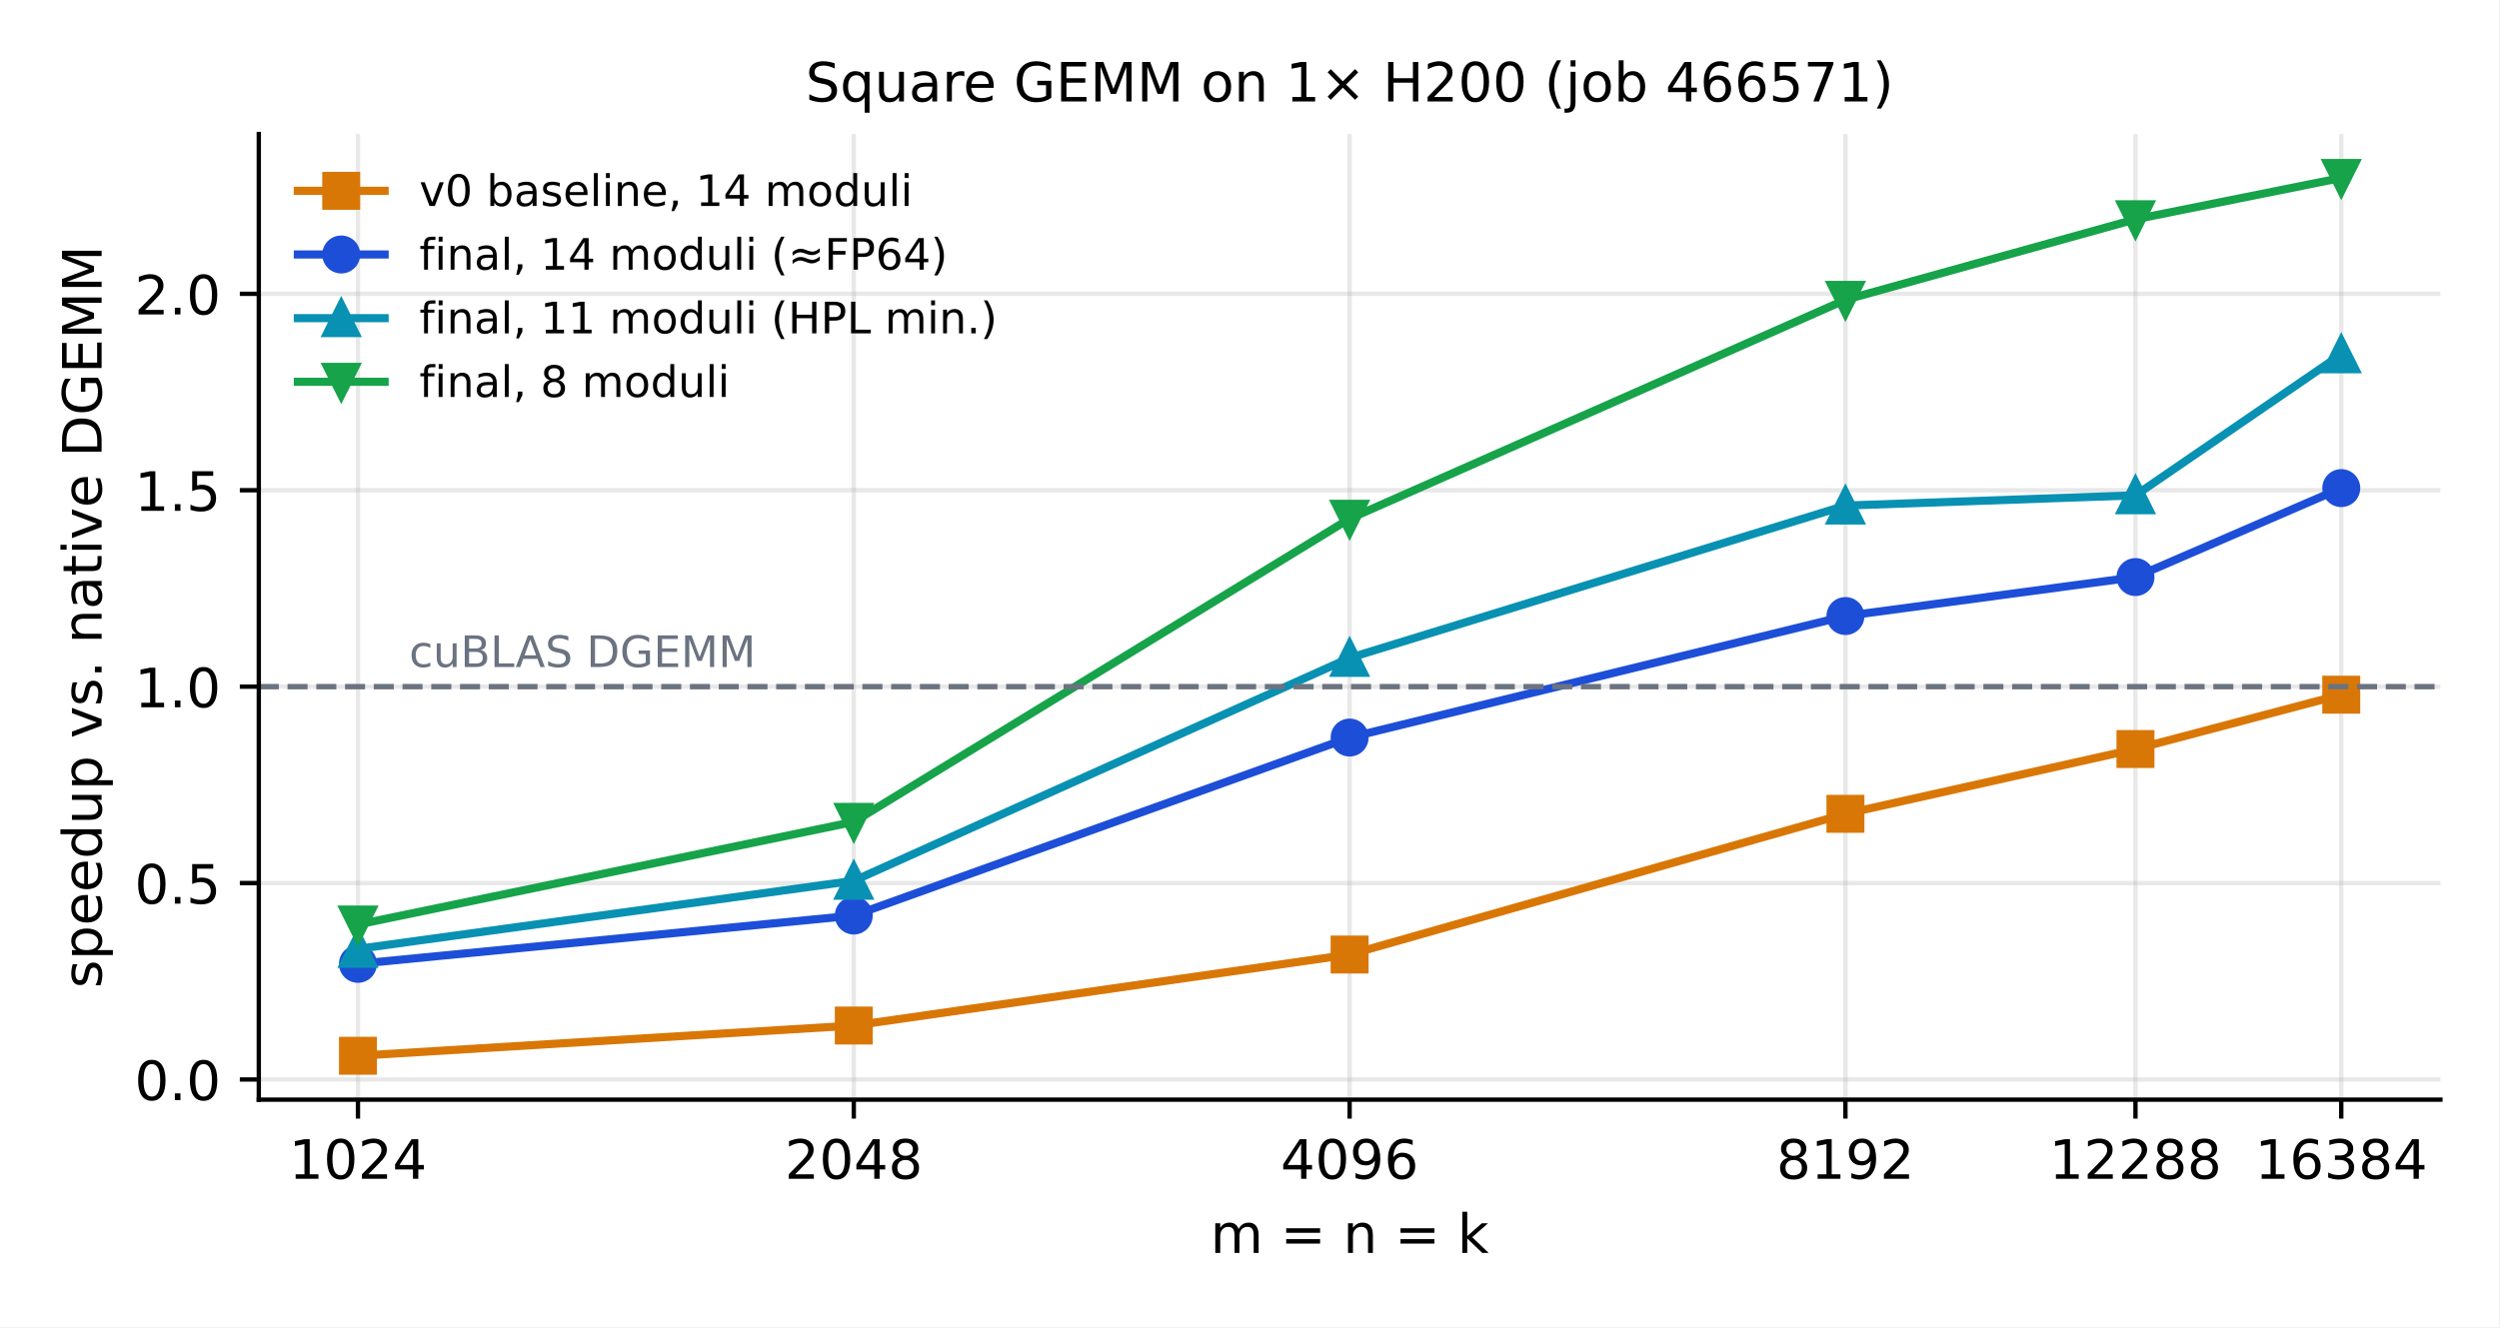
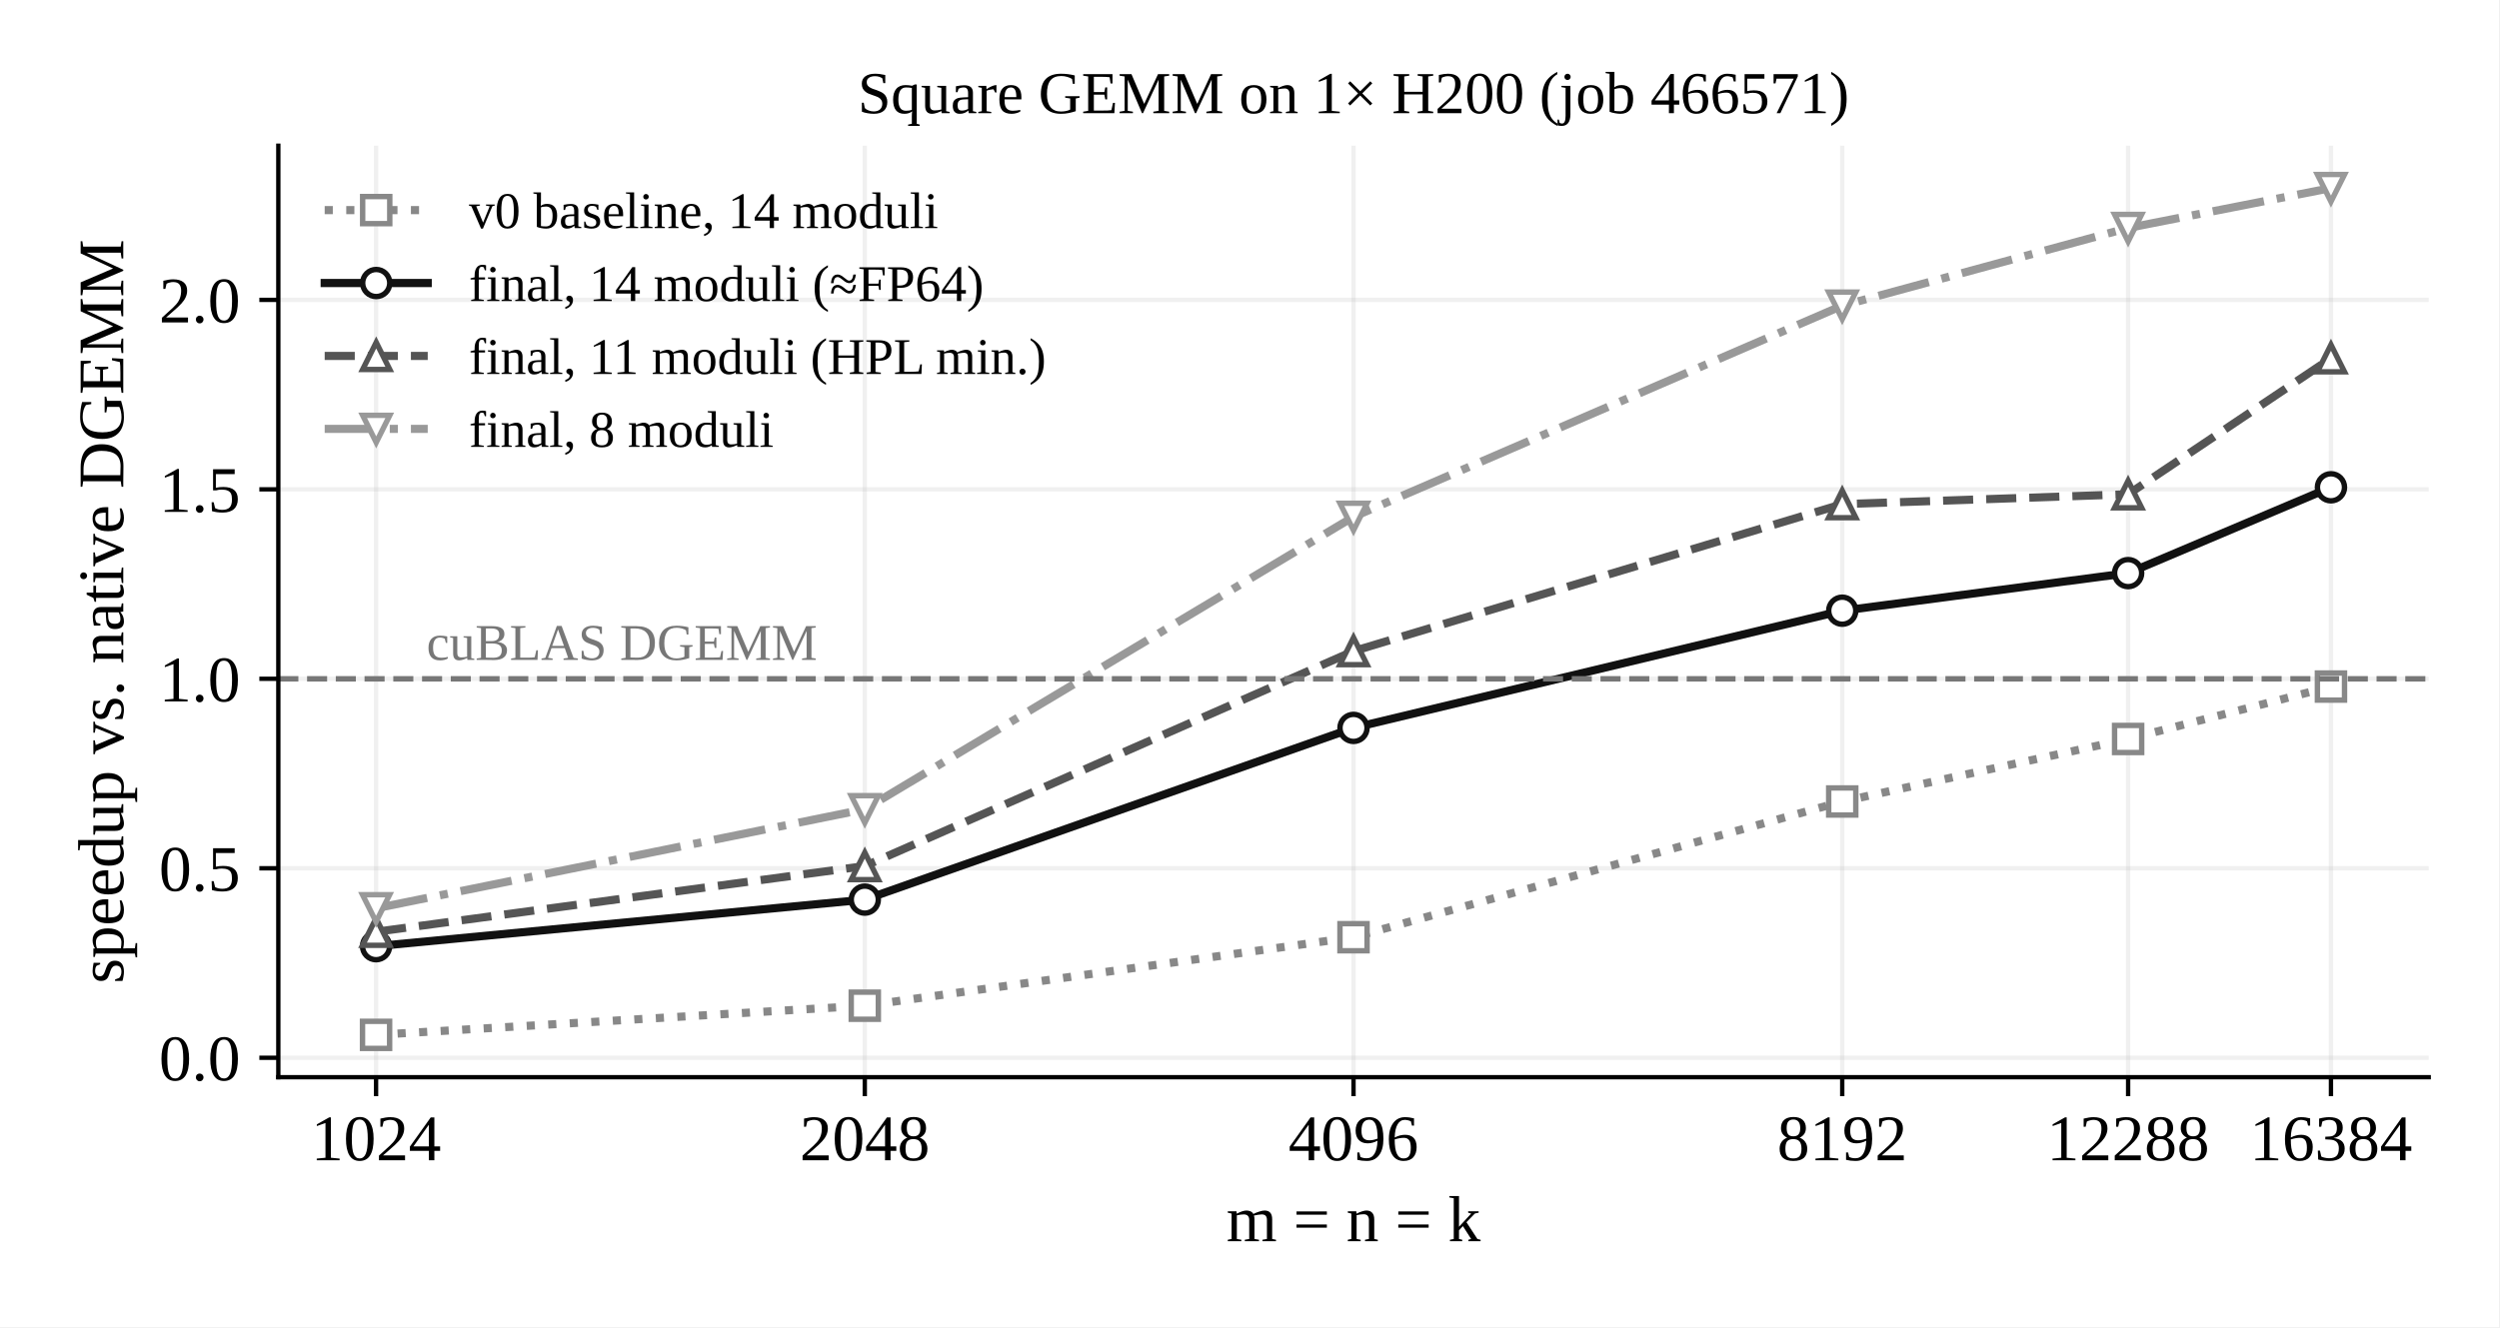
<svg xmlns="http://www.w3.org/2000/svg" xmlns:xlink="http://www.w3.org/1999/xlink" width="460.8pt" height="244.8pt" viewBox="0 0 460.8 244.8" version="1.1">
  <defs>
    <style type="text/css">*{stroke-linejoin: round; stroke-linecap: butt}</style>
  </defs>
  <g id="figure_1">
    <g id="patch_1">
      <path d="M 0 244.8  L 460.8 244.8  L 460.8 0  L 0 0  z " style="fill: #ffffff" />
    </g>
    <g id="axes_1">
      <g id="patch_2">
-         <path d="M 47.72 202.84  L 450 202.84  L 450 24.72  L 47.72 24.72  z " style="fill: #ffffff" />
+         <path d="M 51.32 198.7  L 447.84 198.7  L 447.84 26.88  L 51.32 26.88  z " style="fill: #ffffff" />
      </g>
      <g id="matplotlib.axis_1">
        <g id="xtick_1">
          <g id="line2d_1">
-             <path d="M 66.005 202.84  L 66.005 24.72  " clip-path="url(#pf06befe416)" style="fill: none; stroke: #b0b0b0; stroke-opacity: 0.3; stroke-width: 0.8; stroke-linecap: square" />
+             <path d="M 69.344 198.7  L 69.344 26.88  " clip-path="url(#p16a9a0cabf)" style="fill: none; stroke: #b0b0b0; stroke-opacity: 0.18; stroke-width: 0.8; stroke-linecap: square" />
          </g>
          <g id="line2d_2">
            <defs>
-               <path id="me79c58dc69" d="M 0 0  L 0 3.5  " style="stroke: #000000; stroke-width: 0.8" />
+               <path id="m08bb85ef86" d="M 0 0  L 0 3.5  " style="stroke: #000000; stroke-width: 0.8" />
            </defs>
            <g>
-               <use xlink:href="#me79c58dc69" x="66.005" y="202.84" style="stroke: #000000; stroke-width: 0.8" />
+               <use xlink:href="#m08bb85ef86" x="69.344" y="198.7" style="stroke: #000000; stroke-width: 0.8" />
            </g>
          </g>
          <g id="text_1">
-             <text style="font-size: 10px; font-family: 'DejaVu Sans'; text-anchor: middle" x="66.005" y="217.438" transform="rotate(-0 66.00545 217.4384)">1024</text>
+             <text style="font-size: 12px; font-family: 'Times New Roman'; text-anchor: middle" x="69.344" y="214.02" transform="rotate(-0 69.34364 214.0203)">1024</text>
          </g>
        </g>
        <g id="xtick_2">
          <g id="line2d_3">
-             <path d="M 157.433 202.84  L 157.433 24.72  " clip-path="url(#pf06befe416)" style="fill: none; stroke: #b0b0b0; stroke-opacity: 0.3; stroke-width: 0.8; stroke-linecap: square" />
+             <path d="M 159.462 198.7  L 159.462 26.88  " clip-path="url(#p16a9a0cabf)" style="fill: none; stroke: #b0b0b0; stroke-opacity: 0.18; stroke-width: 0.8; stroke-linecap: square" />
          </g>
          <g id="line2d_4">
            <g>
-               <use xlink:href="#me79c58dc69" x="157.433" y="202.84" style="stroke: #000000; stroke-width: 0.8" />
+               <use xlink:href="#m08bb85ef86" x="159.462" y="198.7" style="stroke: #000000; stroke-width: 0.8" />
            </g>
          </g>
          <g id="text_2">
-             <text style="font-size: 10px; font-family: 'DejaVu Sans'; text-anchor: middle" x="157.433" y="217.438" transform="rotate(-0 157.4327 217.4384)">2048</text>
+             <text style="font-size: 12px; font-family: 'Times New Roman'; text-anchor: middle" x="159.462" y="214.02" transform="rotate(-0 159.4618 214.0203)">2048</text>
          </g>
        </g>
        <g id="xtick_3">
          <g id="line2d_5">
-             <path d="M 248.86 202.84  L 248.86 24.72  " clip-path="url(#pf06befe416)" style="fill: none; stroke: #b0b0b0; stroke-opacity: 0.3; stroke-width: 0.8; stroke-linecap: square" />
+             <path d="M 249.58 198.7  L 249.58 26.88  " clip-path="url(#p16a9a0cabf)" style="fill: none; stroke: #b0b0b0; stroke-opacity: 0.18; stroke-width: 0.8; stroke-linecap: square" />
          </g>
          <g id="line2d_6">
            <g>
-               <use xlink:href="#me79c58dc69" x="248.86" y="202.84" style="stroke: #000000; stroke-width: 0.8" />
+               <use xlink:href="#m08bb85ef86" x="249.58" y="198.7" style="stroke: #000000; stroke-width: 0.8" />
            </g>
          </g>
          <g id="text_3">
-             <text style="font-size: 10px; font-family: 'DejaVu Sans'; text-anchor: middle" x="248.86" y="217.438" transform="rotate(-0 248.86 217.4384)">4096</text>
+             <text style="font-size: 12px; font-family: 'Times New Roman'; text-anchor: middle" x="249.58" y="214.02" transform="rotate(-0 249.58 214.0203)">4096</text>
          </g>
        </g>
        <g id="xtick_4">
          <g id="line2d_7">
-             <path d="M 340.287 202.84  L 340.287 24.72  " clip-path="url(#pf06befe416)" style="fill: none; stroke: #b0b0b0; stroke-opacity: 0.3; stroke-width: 0.8; stroke-linecap: square" />
+             <path d="M 339.698 198.7  L 339.698 26.88  " clip-path="url(#p16a9a0cabf)" style="fill: none; stroke: #b0b0b0; stroke-opacity: 0.18; stroke-width: 0.8; stroke-linecap: square" />
          </g>
          <g id="line2d_8">
            <g>
-               <use xlink:href="#me79c58dc69" x="340.287" y="202.84" style="stroke: #000000; stroke-width: 0.8" />
+               <use xlink:href="#m08bb85ef86" x="339.698" y="198.7" style="stroke: #000000; stroke-width: 0.8" />
            </g>
          </g>
          <g id="text_4">
-             <text style="font-size: 10px; font-family: 'DejaVu Sans'; text-anchor: middle" x="340.287" y="217.438" transform="rotate(-0 340.2873 217.4384)">8192</text>
+             <text style="font-size: 12px; font-family: 'Times New Roman'; text-anchor: middle" x="339.698" y="214.02" transform="rotate(-0 339.6982 214.0203)">8192</text>
          </g>
        </g>
        <g id="xtick_5">
          <g id="line2d_9">
-             <path d="M 393.769 202.84  L 393.769 24.72  " clip-path="url(#pf06befe416)" style="fill: none; stroke: #b0b0b0; stroke-opacity: 0.3; stroke-width: 0.8; stroke-linecap: square" />
+             <path d="M 392.414 198.7  L 392.414 26.88  " clip-path="url(#p16a9a0cabf)" style="fill: none; stroke: #b0b0b0; stroke-opacity: 0.18; stroke-width: 0.8; stroke-linecap: square" />
          </g>
          <g id="line2d_10">
            <g>
-               <use xlink:href="#me79c58dc69" x="393.769" y="202.84" style="stroke: #000000; stroke-width: 0.8" />
+               <use xlink:href="#m08bb85ef86" x="392.414" y="198.7" style="stroke: #000000; stroke-width: 0.8" />
            </g>
          </g>
          <g id="text_5">
-             <text style="font-size: 10px; font-family: 'DejaVu Sans'; text-anchor: middle" x="393.769" y="217.438" transform="rotate(-0 393.7688 217.4384)">12288</text>
+             <text style="font-size: 12px; font-family: 'Times New Roman'; text-anchor: middle" x="392.414" y="214.02" transform="rotate(-0 392.4139 214.0203)">12288</text>
          </g>
        </g>
        <g id="xtick_6">
          <g id="line2d_11">
-             <path d="M 431.715 202.84  L 431.715 24.72  " clip-path="url(#pf06befe416)" style="fill: none; stroke: #b0b0b0; stroke-opacity: 0.3; stroke-width: 0.8; stroke-linecap: square" />
+             <path d="M 429.816 198.7  L 429.816 26.88  " clip-path="url(#p16a9a0cabf)" style="fill: none; stroke: #b0b0b0; stroke-opacity: 0.18; stroke-width: 0.8; stroke-linecap: square" />
          </g>
          <g id="line2d_12">
            <g>
-               <use xlink:href="#me79c58dc69" x="431.715" y="202.84" style="stroke: #000000; stroke-width: 0.8" />
+               <use xlink:href="#m08bb85ef86" x="429.816" y="198.7" style="stroke: #000000; stroke-width: 0.8" />
            </g>
          </g>
          <g id="text_6">
-             <text style="font-size: 10px; font-family: 'DejaVu Sans'; text-anchor: middle" x="431.715" y="217.438" transform="rotate(-0 431.7145 217.4384)">16384</text>
+             <text style="font-size: 12px; font-family: 'Times New Roman'; text-anchor: middle" x="429.816" y="214.02" transform="rotate(-0 429.8164 214.0203)">16384</text>
          </g>
        </g>
        <g id="text_7">
-           <text style="font-size: 10px; font-family: 'DejaVu Sans'; text-anchor: middle" x="248.86" y="231.117" transform="rotate(-0 248.86 231.1166)">m = n = k</text>
+           <text style="font-size: 12px; font-family: 'Times New Roman'; text-anchor: middle" x="249.58" y="228.943" transform="rotate(-0 249.58 228.9427)">m = n = k</text>
        </g>
      </g>
      <g id="matplotlib.axis_2">
        <g id="ytick_1">
          <g id="line2d_13">
-             <path d="M 47.72 199.12  L 450 199.12  " clip-path="url(#pf06befe416)" style="fill: none; stroke: #b0b0b0; stroke-opacity: 0.3; stroke-width: 0.8; stroke-linecap: square" />
+             <path d="M 51.32 195.111  L 447.84 195.111  " clip-path="url(#p16a9a0cabf)" style="fill: none; stroke: #b0b0b0; stroke-opacity: 0.18; stroke-width: 0.8; stroke-linecap: square" />
          </g>
          <g id="line2d_14">
            <defs>
-               <path id="m31839ed62e" d="M 0 0  L -3.5 0  " style="stroke: #000000; stroke-width: 0.8" />
+               <path id="m490e63fbd7" d="M 0 0  L -3.5 0  " style="stroke: #000000; stroke-width: 0.8" />
            </defs>
            <g>
-               <use xlink:href="#m31839ed62e" x="47.72" y="199.12" style="stroke: #000000; stroke-width: 0.8" />
+               <use xlink:href="#m490e63fbd7" x="51.32" y="195.111" style="stroke: #000000; stroke-width: 0.8" />
            </g>
          </g>
          <g id="text_8">
-             <text style="font-size: 10px; font-family: 'DejaVu Sans'; text-anchor: end" x="40.72" y="202.919" transform="rotate(-0 40.72 202.9189)">0.0</text>
+             <text style="font-size: 12px; font-family: 'Times New Roman'; text-anchor: end" x="44.32" y="199.271" transform="rotate(-0 44.32 199.2714)">0.0</text>
          </g>
        </g>
        <g id="ytick_2">
          <g id="line2d_15">
-             <path d="M 47.72 162.889  L 450 162.889  " clip-path="url(#pf06befe416)" style="fill: none; stroke: #b0b0b0; stroke-opacity: 0.3; stroke-width: 0.8; stroke-linecap: square" />
+             <path d="M 51.32 160.162  L 447.84 160.162  " clip-path="url(#p16a9a0cabf)" style="fill: none; stroke: #b0b0b0; stroke-opacity: 0.18; stroke-width: 0.8; stroke-linecap: square" />
          </g>
          <g id="line2d_16">
            <g>
-               <use xlink:href="#m31839ed62e" x="47.72" y="162.889" style="stroke: #000000; stroke-width: 0.8" />
+               <use xlink:href="#m490e63fbd7" x="51.32" y="160.162" style="stroke: #000000; stroke-width: 0.8" />
            </g>
          </g>
          <g id="text_9">
-             <text style="font-size: 10px; font-family: 'DejaVu Sans'; text-anchor: end" x="40.72" y="166.688" transform="rotate(-0 40.72 166.688)">0.5</text>
+             <text style="font-size: 12px; font-family: 'Times New Roman'; text-anchor: end" x="44.32" y="164.322" transform="rotate(-0 44.32 164.322)">0.5</text>
          </g>
        </g>
        <g id="ytick_3">
          <g id="line2d_17">
-             <path d="M 47.72 126.658  L 450 126.658  " clip-path="url(#pf06befe416)" style="fill: none; stroke: #b0b0b0; stroke-opacity: 0.3; stroke-width: 0.8; stroke-linecap: square" />
+             <path d="M 51.32 125.213  L 447.84 125.213  " clip-path="url(#p16a9a0cabf)" style="fill: none; stroke: #b0b0b0; stroke-opacity: 0.18; stroke-width: 0.8; stroke-linecap: square" />
          </g>
          <g id="line2d_18">
            <g>
-               <use xlink:href="#m31839ed62e" x="47.72" y="126.658" style="stroke: #000000; stroke-width: 0.8" />
+               <use xlink:href="#m490e63fbd7" x="51.32" y="125.213" style="stroke: #000000; stroke-width: 0.8" />
            </g>
          </g>
          <g id="text_10">
-             <text style="font-size: 10px; font-family: 'DejaVu Sans'; text-anchor: end" x="40.72" y="130.457" transform="rotate(-0 40.72 130.4572)">1.0</text>
+             <text style="font-size: 12px; font-family: 'Times New Roman'; text-anchor: end" x="44.32" y="129.373" transform="rotate(-0 44.32 129.3727)">1.0</text>
          </g>
        </g>
        <g id="ytick_4">
          <g id="line2d_19">
-             <path d="M 47.72 90.427  L 450 90.427  " clip-path="url(#pf06befe416)" style="fill: none; stroke: #b0b0b0; stroke-opacity: 0.3; stroke-width: 0.8; stroke-linecap: square" />
+             <path d="M 51.32 90.263  L 447.84 90.263  " clip-path="url(#p16a9a0cabf)" style="fill: none; stroke: #b0b0b0; stroke-opacity: 0.18; stroke-width: 0.8; stroke-linecap: square" />
          </g>
          <g id="line2d_20">
            <g>
-               <use xlink:href="#m31839ed62e" x="47.72" y="90.427" style="stroke: #000000; stroke-width: 0.8" />
+               <use xlink:href="#m490e63fbd7" x="51.32" y="90.263" style="stroke: #000000; stroke-width: 0.8" />
            </g>
          </g>
          <g id="text_11">
-             <text style="font-size: 10px; font-family: 'DejaVu Sans'; text-anchor: end" x="40.72" y="94.226" transform="rotate(-0 40.72 94.2264)">1.5</text>
+             <text style="font-size: 12px; font-family: 'Times New Roman'; text-anchor: end" x="44.32" y="94.423" transform="rotate(-0 44.32 94.42332)">1.5</text>
          </g>
        </g>
        <g id="ytick_5">
          <g id="line2d_21">
-             <path d="M 47.72 54.196  L 450 54.196  " clip-path="url(#pf06befe416)" style="fill: none; stroke: #b0b0b0; stroke-opacity: 0.3; stroke-width: 0.8; stroke-linecap: square" />
+             <path d="M 51.32 55.314  L 447.84 55.314  " clip-path="url(#p16a9a0cabf)" style="fill: none; stroke: #b0b0b0; stroke-opacity: 0.18; stroke-width: 0.8; stroke-linecap: square" />
          </g>
          <g id="line2d_22">
            <g>
-               <use xlink:href="#m31839ed62e" x="47.72" y="54.196" style="stroke: #000000; stroke-width: 0.8" />
+               <use xlink:href="#m490e63fbd7" x="51.32" y="55.314" style="stroke: #000000; stroke-width: 0.8" />
            </g>
          </g>
          <g id="text_12">
-             <text style="font-size: 10px; font-family: 'DejaVu Sans'; text-anchor: end" x="40.72" y="57.996" transform="rotate(-0 40.72 57.99559)">2.0</text>
+             <text style="font-size: 12px; font-family: 'Times New Roman'; text-anchor: end" x="44.32" y="59.474" transform="rotate(-0 44.32 59.47396)">2.0</text>
          </g>
        </g>
        <g id="text_13">
-           <text style="font-size: 10px; font-family: 'DejaVu Sans'; text-anchor: middle" x="18.737" y="113.78" transform="rotate(-90 18.73719 113.78)">speedup vs. native DGEMM</text>
+           <text style="font-size: 12px; font-family: 'Times New Roman'; text-anchor: middle" x="22.73" y="112.79" transform="rotate(-90 22.73016 112.79)">speedup vs. native DGEMM</text>
        </g>
      </g>
      <g id="line2d_23">
-         <path d="M 66.005 194.744  L 157.433 189.169  L 248.86 176.072  L 340.287 150.117  L 393.769 138.164  L 431.715 128.141  " clip-path="url(#pf06befe416)" style="fill: none; stroke: #d97706; stroke-width: 1.5; stroke-linecap: square" />
-         <defs>
-           <path id="m581c0db065" d="M -3 3  L 3 3  L 3 -3  L -3 -3  z " style="stroke: #d97706; stroke-linejoin: miter" />
-         </defs>
-         <g clip-path="url(#pf06befe416)">
-           <use xlink:href="#m581c0db065" x="66.005" y="194.744" style="fill: #d97706; stroke: #d97706; stroke-linejoin: miter" />
-           <use xlink:href="#m581c0db065" x="157.433" y="189.169" style="fill: #d97706; stroke: #d97706; stroke-linejoin: miter" />
-           <use xlink:href="#m581c0db065" x="248.86" y="176.072" style="fill: #d97706; stroke: #d97706; stroke-linejoin: miter" />
-           <use xlink:href="#m581c0db065" x="340.287" y="150.117" style="fill: #d97706; stroke: #d97706; stroke-linejoin: miter" />
-           <use xlink:href="#m581c0db065" x="393.769" y="138.164" style="fill: #d97706; stroke: #d97706; stroke-linejoin: miter" />
-           <use xlink:href="#m581c0db065" x="431.715" y="128.141" style="fill: #d97706; stroke: #d97706; stroke-linejoin: miter" />
+         <path d="M 69.344 190.89  L 159.462 185.512  L 249.58 172.878  L 339.698 147.842  L 392.414 136.311  L 429.816 126.643  " clip-path="url(#p16a9a0cabf)" style="fill: none; stroke-dasharray: 1.5,2.475; stroke-dashoffset: 0; stroke: #888888; stroke-width: 1.5" />
+         <defs>
+           <path id="mcda027098b" d="M -2.5 2.5  L 2.5 2.5  L 2.5 -2.5  L -2.5 -2.5  z " style="stroke: #888888; stroke-linejoin: miter" />
+         </defs>
+         <g clip-path="url(#p16a9a0cabf)">
+           <use xlink:href="#mcda027098b" x="69.344" y="190.89" style="fill: #ffffff; stroke: #888888; stroke-linejoin: miter" />
+           <use xlink:href="#mcda027098b" x="159.462" y="185.512" style="fill: #ffffff; stroke: #888888; stroke-linejoin: miter" />
+           <use xlink:href="#mcda027098b" x="249.58" y="172.878" style="fill: #ffffff; stroke: #888888; stroke-linejoin: miter" />
+           <use xlink:href="#mcda027098b" x="339.698" y="147.842" style="fill: #ffffff; stroke: #888888; stroke-linejoin: miter" />
+           <use xlink:href="#mcda027098b" x="392.414" y="136.311" style="fill: #ffffff; stroke: #888888; stroke-linejoin: miter" />
+           <use xlink:href="#mcda027098b" x="429.816" y="126.643" style="fill: #ffffff; stroke: #888888; stroke-linejoin: miter" />
        </g>
      </g>
      <g id="line2d_24">
-         <path d="M 66.005 177.79  L 157.433 168.88  L 248.86 136.046  L 340.287 113.632  L 393.769 106.446  L 431.715 90.035  " clip-path="url(#pf06befe416)" style="fill: none; stroke: #1d4ed8; stroke-width: 1.5; stroke-linecap: square" />
-         <defs>
-           <path id="m395c1e686a" d="M 0 3  C 0.796 3 1.559 2.684 2.121 2.121  C 2.684 1.559 3 0.796 3 0  C 3 -0.796 2.684 -1.559 2.121 -2.121  C 1.559 -2.684 0.796 -3 0 -3  C -0.796 -3 -1.559 -2.684 -2.121 -2.121  C -2.684 -1.559 -3 -0.796 -3 0  C -3 0.796 -2.684 1.559 -2.121 2.121  C -1.559 2.684 -0.796 3 0 3  z " style="stroke: #1d4ed8" />
-         </defs>
-         <g clip-path="url(#pf06befe416)">
-           <use xlink:href="#m395c1e686a" x="66.005" y="177.79" style="fill: #1d4ed8; stroke: #1d4ed8" />
-           <use xlink:href="#m395c1e686a" x="157.433" y="168.88" style="fill: #1d4ed8; stroke: #1d4ed8" />
-           <use xlink:href="#m395c1e686a" x="248.86" y="136.046" style="fill: #1d4ed8; stroke: #1d4ed8" />
-           <use xlink:href="#m395c1e686a" x="340.287" y="113.632" style="fill: #1d4ed8; stroke: #1d4ed8" />
-           <use xlink:href="#m395c1e686a" x="393.769" y="106.446" style="fill: #1d4ed8; stroke: #1d4ed8" />
-           <use xlink:href="#m395c1e686a" x="431.715" y="90.035" style="fill: #1d4ed8; stroke: #1d4ed8" />
+         <path d="M 69.344 174.536  L 159.462 165.941  L 249.58 134.268  L 339.698 112.648  L 392.414 105.715  L 429.816 89.885  " clip-path="url(#p16a9a0cabf)" style="fill: none; stroke: #111111; stroke-width: 1.5; stroke-linecap: square" />
+         <defs>
+           <path id="m1966da089d" d="M 0 2.5  C 0.663 2.5 1.299 2.237 1.768 1.768  C 2.237 1.299 2.5 0.663 2.5 0  C 2.5 -0.663 2.237 -1.299 1.768 -1.768  C 1.299 -2.237 0.663 -2.5 0 -2.5  C -0.663 -2.5 -1.299 -2.237 -1.768 -1.768  C -2.237 -1.299 -2.5 -0.663 -2.5 0  C -2.5 0.663 -2.237 1.299 -1.768 1.768  C -1.299 2.237 -0.663 2.5 0 2.5  z " style="stroke: #111111" />
+         </defs>
+         <g clip-path="url(#p16a9a0cabf)">
+           <use xlink:href="#m1966da089d" x="69.344" y="174.536" style="fill: #ffffff; stroke: #111111" />
+           <use xlink:href="#m1966da089d" x="159.462" y="165.941" style="fill: #ffffff; stroke: #111111" />
+           <use xlink:href="#m1966da089d" x="249.58" y="134.268" style="fill: #ffffff; stroke: #111111" />
+           <use xlink:href="#m1966da089d" x="339.698" y="112.648" style="fill: #ffffff; stroke: #111111" />
+           <use xlink:href="#m1966da089d" x="392.414" y="105.715" style="fill: #ffffff; stroke: #111111" />
+           <use xlink:href="#m1966da089d" x="429.816" y="89.885" style="fill: #ffffff; stroke: #111111" />
        </g>
      </g>
      <g id="line2d_25">
-         <path d="M 66.005 175.03  L 157.433 162.468  L 248.86 121.363  L 340.287 93.257  L 393.769 91.367  L 431.715 65.365  " clip-path="url(#pf06befe416)" style="fill: none; stroke: #0891b2; stroke-width: 1.5; stroke-linecap: square" />
-         <defs>
-           <path id="mdcc0202c5e" d="M 0 -3  L -3 3  L 3 3  z " style="stroke: #0891b2; stroke-linejoin: miter" />
-         </defs>
-         <g clip-path="url(#pf06befe416)">
-           <use xlink:href="#mdcc0202c5e" x="66.005" y="175.03" style="fill: #0891b2; stroke: #0891b2; stroke-linejoin: miter" />
-           <use xlink:href="#mdcc0202c5e" x="157.433" y="162.468" style="fill: #0891b2; stroke: #0891b2; stroke-linejoin: miter" />
-           <use xlink:href="#mdcc0202c5e" x="248.86" y="121.363" style="fill: #0891b2; stroke: #0891b2; stroke-linejoin: miter" />
-           <use xlink:href="#mdcc0202c5e" x="340.287" y="93.257" style="fill: #0891b2; stroke: #0891b2; stroke-linejoin: miter" />
-           <use xlink:href="#mdcc0202c5e" x="393.769" y="91.367" style="fill: #0891b2; stroke: #0891b2; stroke-linejoin: miter" />
-           <use xlink:href="#mdcc0202c5e" x="431.715" y="65.365" style="fill: #0891b2; stroke: #0891b2; stroke-linejoin: miter" />
+         <path d="M 69.344 171.873  L 159.462 159.756  L 249.58 120.105  L 339.698 92.993  L 392.414 91.17  L 429.816 66.088  " clip-path="url(#p16a9a0cabf)" style="fill: none; stroke-dasharray: 5.55,2.4; stroke-dashoffset: 0; stroke: #555555; stroke-width: 1.5" />
+         <defs>
+           <path id="m25a7137c19" d="M 0 -2.5  L -2.5 2.5  L 2.5 2.5  z " style="stroke: #555555; stroke-linejoin: miter" />
+         </defs>
+         <g clip-path="url(#p16a9a0cabf)">
+           <use xlink:href="#m25a7137c19" x="69.344" y="171.873" style="fill: #ffffff; stroke: #555555; stroke-linejoin: miter" />
+           <use xlink:href="#m25a7137c19" x="159.462" y="159.756" style="fill: #ffffff; stroke: #555555; stroke-linejoin: miter" />
+           <use xlink:href="#m25a7137c19" x="249.58" y="120.105" style="fill: #ffffff; stroke: #555555; stroke-linejoin: miter" />
+           <use xlink:href="#m25a7137c19" x="339.698" y="92.993" style="fill: #ffffff; stroke: #555555; stroke-linejoin: miter" />
+           <use xlink:href="#m25a7137c19" x="392.414" y="91.17" style="fill: #ffffff; stroke: #555555; stroke-linejoin: miter" />
+           <use xlink:href="#m25a7137c19" x="429.816" y="66.088" style="fill: #ffffff; stroke: #555555; stroke-linejoin: miter" />
        </g>
      </g>
      <g id="line2d_26">
-         <path d="M 66.005 170.534  L 157.433 151.598  L 248.86 95.679  L 340.287 55.3  L 393.769 40.443  L 431.715 32.816  " clip-path="url(#pf06befe416)" style="fill: none; stroke: #16a34a; stroke-width: 1.5; stroke-linecap: square" />
-         <defs>
-           <path id="m08f84bd6b1" d="M -0 3  L 3 -3  L -3 -3  z " style="stroke: #16a34a; stroke-linejoin: miter" />
-         </defs>
-         <g clip-path="url(#pf06befe416)">
-           <use xlink:href="#m08f84bd6b1" x="66.005" y="170.534" style="fill: #16a34a; stroke: #16a34a; stroke-linejoin: miter" />
-           <use xlink:href="#m08f84bd6b1" x="157.433" y="151.598" style="fill: #16a34a; stroke: #16a34a; stroke-linejoin: miter" />
-           <use xlink:href="#m08f84bd6b1" x="248.86" y="95.679" style="fill: #16a34a; stroke: #16a34a; stroke-linejoin: miter" />
-           <use xlink:href="#m08f84bd6b1" x="340.287" y="55.3" style="fill: #16a34a; stroke: #16a34a; stroke-linejoin: miter" />
-           <use xlink:href="#m08f84bd6b1" x="393.769" y="40.443" style="fill: #16a34a; stroke: #16a34a; stroke-linejoin: miter" />
-           <use xlink:href="#m08f84bd6b1" x="431.715" y="32.816" style="fill: #16a34a; stroke: #16a34a; stroke-linejoin: miter" />
+         <path d="M 69.344 167.537  L 159.462 149.27  L 249.58 95.33  L 339.698 56.379  L 392.414 42.047  L 429.816 34.69  " clip-path="url(#p16a9a0cabf)" style="fill: none; stroke-dasharray: 9.6,2.4,1.5,2.4; stroke-dashoffset: 0; stroke: #999999; stroke-width: 1.5" />
+         <defs>
+           <path id="m66ddccbafd" d="M -0 2.5  L 2.5 -2.5  L -2.5 -2.5  z " style="stroke: #999999; stroke-linejoin: miter" />
+         </defs>
+         <g clip-path="url(#p16a9a0cabf)">
+           <use xlink:href="#m66ddccbafd" x="69.344" y="167.537" style="fill: #ffffff; stroke: #999999; stroke-linejoin: miter" />
+           <use xlink:href="#m66ddccbafd" x="159.462" y="149.27" style="fill: #ffffff; stroke: #999999; stroke-linejoin: miter" />
+           <use xlink:href="#m66ddccbafd" x="249.58" y="95.33" style="fill: #ffffff; stroke: #999999; stroke-linejoin: miter" />
+           <use xlink:href="#m66ddccbafd" x="339.698" y="56.379" style="fill: #ffffff; stroke: #999999; stroke-linejoin: miter" />
+           <use xlink:href="#m66ddccbafd" x="392.414" y="42.047" style="fill: #ffffff; stroke: #999999; stroke-linejoin: miter" />
+           <use xlink:href="#m66ddccbafd" x="429.816" y="34.69" style="fill: #ffffff; stroke: #999999; stroke-linejoin: miter" />
        </g>
      </g>
      <g id="line2d_27">
-         <path d="M 47.72 126.658  L 450 126.658  " clip-path="url(#pf06befe416)" style="fill: none; stroke-dasharray: 3.7,1.6; stroke-dashoffset: 0; stroke: #6b7280" />
+         <path d="M 51.32 125.213  L 447.84 125.213  " clip-path="url(#p16a9a0cabf)" style="fill: none; stroke-dasharray: 3.7,1.6; stroke-dashoffset: 0; stroke: #777777" />
      </g>
      <g id="patch_3">
-         <path d="M 47.72 202.84  L 47.72 24.72  " style="fill: none; stroke: #000000; stroke-width: 0.8; stroke-linejoin: miter; stroke-linecap: square" />
+         <path d="M 51.32 198.7  L 51.32 26.88  " style="fill: none; stroke: #000000; stroke-width: 0.8; stroke-linejoin: miter; stroke-linecap: square" />
      </g>
      <g id="patch_4">
-         <path d="M 47.72 202.84  L 450 202.84  " style="fill: none; stroke: #000000; stroke-width: 0.8; stroke-linejoin: miter; stroke-linecap: square" />
+         <path d="M 51.32 198.7  L 447.84 198.7  " style="fill: none; stroke: #000000; stroke-width: 0.8; stroke-linejoin: miter; stroke-linecap: square" />
      </g>
      <g id="text_14">
-         <text style="font-size: 8px; font-family: 'DejaVu Sans'; text-anchor: start; fill: #6b7280" x="75.449" y="123.035" transform="rotate(-0 75.44878 123.0349)">cuBLAS DGEMM</text>
+         <text style="font-size: 9.5px; font-family: 'Times New Roman'; text-anchor: start; fill: #777777" x="78.652" y="121.718" transform="rotate(-0 78.65175 121.7176)">cuBLAS DGEMM</text>
      </g>
      <g id="text_15">
-         <text style="font-size: 10px; font-family: 'DejaVu Sans'; text-anchor: middle" x="248.86" y="18.72" transform="rotate(-0 248.86 18.72)">Square GEMM on 1× H200 (job 466571)</text>
+         <text style="font-size: 11px; font-family: 'Times New Roman'; text-anchor: middle" x="249.58" y="20.88" transform="rotate(-0 249.58 20.88)">Square GEMM on 1× H200 (job 466571)</text>
      </g>
      <g id="legend_1">
        <g id="line2d_28">
-           <path d="M 54.92 35.199  L 62.92 35.199  L 70.92 35.199  " style="fill: none; stroke: #d97706; stroke-width: 1.5; stroke-linecap: square" />
-           <g>
-             <use xlink:href="#m581c0db065" x="62.92" y="35.199" style="fill: #d97706; stroke: #d97706; stroke-linejoin: miter" />
+           <path d="M 59.87 38.755  L 69.37 38.755  L 78.87 38.755  " style="fill: none; stroke-dasharray: 1.5,2.475; stroke-dashoffset: 0; stroke: #888888; stroke-width: 1.5" />
+           <g>
+             <use xlink:href="#mcda027098b" x="69.37" y="38.755" style="fill: #ffffff; stroke: #888888; stroke-linejoin: miter" />
          </g>
        </g>
        <g id="text_16">
-           <text style="font-size: 8px; font-family: 'DejaVu Sans'; text-anchor: start" x="77.32" y="37.999" transform="rotate(-0 77.32 37.99875)">v0 baseline, 14 moduli</text>
+           <text style="font-size: 9.5px; font-family: 'Times New Roman'; text-anchor: start" x="86.47" y="42.08" transform="rotate(-0 86.47 42.08)">v0 baseline, 14 moduli</text>
        </g>
        <g id="line2d_29">
-           <path d="M 54.92 46.941  L 62.92 46.941  L 70.92 46.941  " style="fill: none; stroke: #1d4ed8; stroke-width: 1.5; stroke-linecap: square" />
-           <g>
-             <use xlink:href="#m395c1e686a" x="62.92" y="46.941" style="fill: #1d4ed8; stroke: #1d4ed8" />
+           <path d="M 59.87 52.205  L 69.37 52.205  L 78.87 52.205  " style="fill: none; stroke: #111111; stroke-width: 1.5; stroke-linecap: square" />
+           <g>
+             <use xlink:href="#m1966da089d" x="69.37" y="52.205" style="fill: #ffffff; stroke: #111111" />
          </g>
        </g>
        <g id="text_17">
-           <text style="font-size: 8px; font-family: 'DejaVu Sans'; text-anchor: start" x="77.32" y="49.741" transform="rotate(-0 77.32 49.74125)">final, 14 moduli (≈FP64)</text>
+           <text style="font-size: 9.5px; font-family: 'Times New Roman'; text-anchor: start" x="86.47" y="55.53" transform="rotate(-0 86.47 55.53029)">final, 14 moduli (≈FP64)</text>
        </g>
        <g id="line2d_30">
-           <path d="M 54.92 58.684  L 62.92 58.684  L 70.92 58.684  " style="fill: none; stroke: #0891b2; stroke-width: 1.5; stroke-linecap: square" />
-           <g>
-             <use xlink:href="#mdcc0202c5e" x="62.92" y="58.684" style="fill: #0891b2; stroke: #0891b2; stroke-linejoin: miter" />
+           <path d="M 59.87 65.656  L 69.37 65.656  L 78.87 65.656  " style="fill: none; stroke-dasharray: 5.55,2.4; stroke-dashoffset: 0; stroke: #555555; stroke-width: 1.5" />
+           <g>
+             <use xlink:href="#m25a7137c19" x="69.37" y="65.656" style="fill: #ffffff; stroke: #555555; stroke-linejoin: miter" />
          </g>
        </g>
        <g id="text_18">
-           <text style="font-size: 8px; font-family: 'DejaVu Sans'; text-anchor: start" x="77.32" y="61.484" transform="rotate(-0 77.32 61.48375)">final, 11 moduli (HPL min.)</text>
+           <text style="font-size: 9.5px; font-family: 'Times New Roman'; text-anchor: start" x="86.47" y="68.981" transform="rotate(-0 86.47 68.98059)">final, 11 moduli (HPL min.)</text>
        </g>
        <g id="line2d_31">
-           <path d="M 54.92 70.426  L 62.92 70.426  L 70.92 70.426  " style="fill: none; stroke: #16a34a; stroke-width: 1.5; stroke-linecap: square" />
-           <g>
-             <use xlink:href="#m08f84bd6b1" x="62.92" y="70.426" style="fill: #16a34a; stroke: #16a34a; stroke-linejoin: miter" />
+           <path d="M 59.87 79.106  L 69.37 79.106  L 78.87 79.106  " style="fill: none; stroke-dasharray: 9.6,2.4,1.5,2.4; stroke-dashoffset: 0; stroke: #999999; stroke-width: 1.5" />
+           <g>
+             <use xlink:href="#m66ddccbafd" x="69.37" y="79.106" style="fill: #ffffff; stroke: #999999; stroke-linejoin: miter" />
          </g>
        </g>
        <g id="text_19">
-           <text style="font-size: 8px; font-family: 'DejaVu Sans'; text-anchor: start" x="77.32" y="73.226" transform="rotate(-0 77.32 73.22625)">final, 8 moduli</text>
+           <text style="font-size: 9.5px; font-family: 'Times New Roman'; text-anchor: start" x="86.47" y="82.431" transform="rotate(-0 86.47 82.43088)">final, 8 moduli</text>
        </g>
      </g>
    </g>
  </g>
  <defs>
-     <clipPath id="pf06befe416">
-       <rect x="47.72" y="24.72" width="402.28" height="178.12" />
+     <clipPath id="p16a9a0cabf">
+       <rect x="51.32" y="26.88" width="396.52" height="171.82" />
    </clipPath>
  </defs>
</svg>
